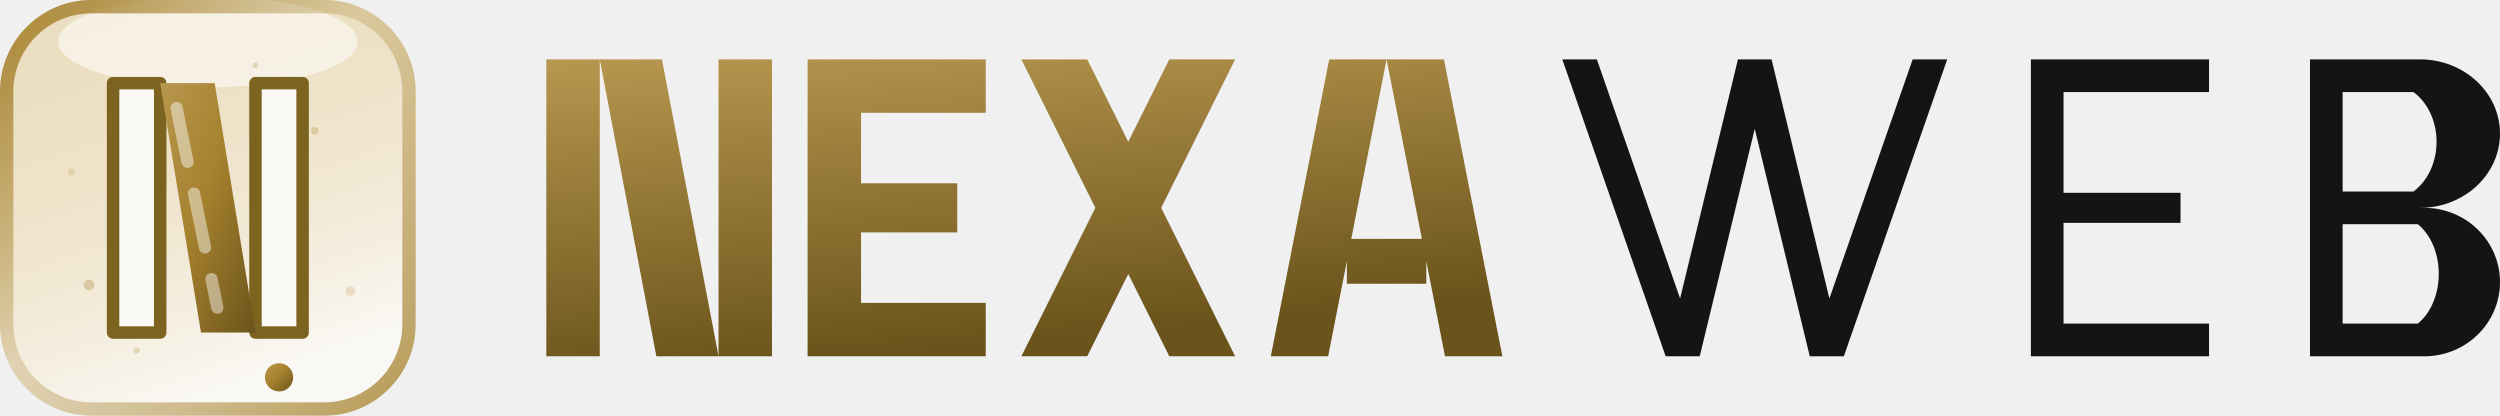
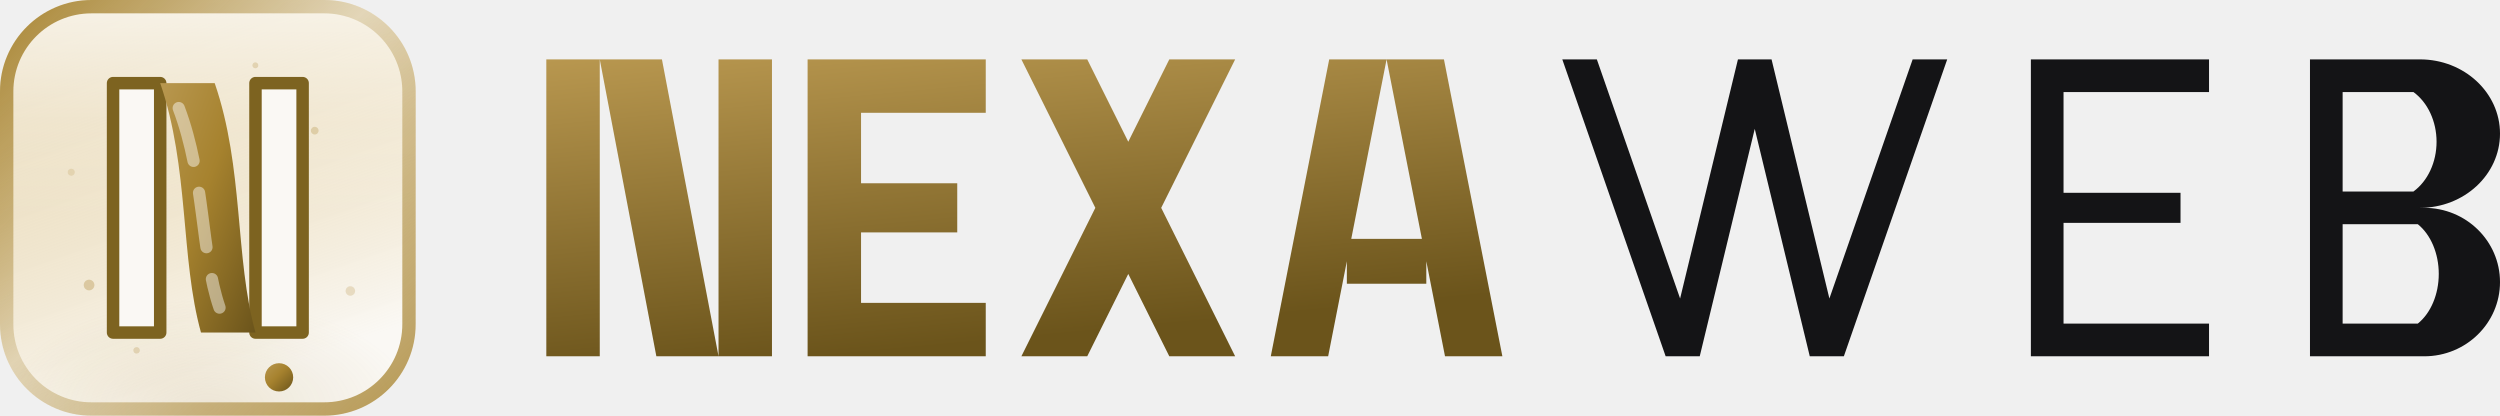
<svg xmlns="http://www.w3.org/2000/svg" viewBox="0 0 842 140" role="img" aria-label="Nexa Web">
  <defs>
    <linearGradient id="dl-verre" x1="0" y1="0" x2="0.35" y2="1">
      <stop offset="0" stop-color="#E3C684" stop-opacity=".42" />
      <stop offset="1" stop-color="#FAF8F4" />
    </linearGradient>
    <linearGradient id="dl-rim" x1="0" y1="0" x2="1" y2="1">
      <stop offset="0" stop-color="#A6822E" stop-opacity=".95" />
      <stop offset=".45" stop-color="#A6822E" stop-opacity=".25" />
      <stop offset="1" stop-color="#A6822E" stop-opacity=".8" />
    </linearGradient>
    <linearGradient id="dl-or" x1="0" y1="0" x2="1" y2="1">
      <stop offset="0" stop-color="#B8974F" />
      <stop offset=".45" stop-color="#A6822E" />
      <stop offset="1" stop-color="#6B541B" />
    </linearGradient>
+     <linearGradient id="dl-dome" x1="0" y1="0" x2="0" y2="1">
+       <stop offset="0" stop-color="#FFFFFF" stop-opacity=".62" />
+       <stop offset=".55" stop-color="#FFFFFF" stop-opacity=".17" />
+       <stop offset="1" stop-color="#FFFFFF" stop-opacity="0" />
+     </linearGradient>
+     <radialGradient id="dl-rebond">
+       <stop offset="0" stop-color="#A6822E" stop-opacity=".16" />
+       <stop offset="1" stop-color="#A6822E" stop-opacity="0" />
+     </radialGradient>
    <clipPath id="dl-tuile">
      <rect width="140" height="140" rx="30.8" />
    </clipPath>
  </defs>
  <rect width="140" height="140" rx="30.8" fill="url(#dl-verre)" />
  <g clip-path="url(#dl-tuile)">
-     <ellipse cx="70" cy="14" rx="50.4" ry="15.4" fill="#FFFFFF" opacity=".55" />
+     <rect width="140" height="72.8" fill="url(#dl-dome)" />
+     <ellipse cx="70" cy="137.2" rx="70" ry="36.4" fill="url(#dl-rebond)" />
    <g fill="#B8974F">
      <circle cx="30" cy="96" r="1.8" opacity="0.4" />
      <circle cx="106" cy="44" r="1.3" opacity="0.34" />
      <circle cx="46" cy="118" r="1.1" opacity="0.3" />
      <circle cx="118" cy="98" r="1.6" opacity="0.26" />
      <circle cx="86" cy="22" r="1" opacity="0.3" />
      <circle cx="24" cy="58" r="1.2" opacity="0.22" />
    </g>
    <g transform="translate(38.08 28) scale(0.84)">
      <path d="M0 0h18.9v100h-18.9ZM57.1 0h18.9v100h-18.9Z" fill="#FAF8F4" stroke="#7D6320" stroke-width="5" stroke-linejoin="round" />
    </g>
    <g transform="translate(38.08 28) scale(0.84)">
-       <path d="M18.9 0L40.75 0L57.1 100L35.25 100Z" fill="url(#dl-or)" />
-       <path d="M25.46 10L41.8 90" fill="none" stroke="#FFFFFF" stroke-width="4.91" stroke-opacity=".45" stroke-linecap="round" stroke-dasharray="22 13" />
+       <path d="M18.9 0L40.75 0C52.47 34 48.78 70 57.1 100L35.25 100C26.93 70 30.62 34 18.9 0Z" fill="url(#dl-or)" />
+       <path d="M26.33 10C36.91 38 35.12 68 42.68 90" fill="none" stroke="#FFFFFF" stroke-width="4.91" stroke-opacity=".45" stroke-linecap="round" stroke-dasharray="22 13" />
      <circle cx="66.55" cy="117.96" r="5.67" fill="url(#dl-or)" />
    </g>
  </g>
  <rect x="2.25" y="2.25" width="135.5" height="135.5" rx="28.55" fill="none" stroke="url(#dl-rim)" stroke-width="4.5" />
  <defs>
    <linearGradient id="dl-mot" x1="0" y1="0" x2=".3" y2="1">
      <stop offset="0" stop-color="#B8974F" />
      <stop offset="1" stop-color="#6B541B" />
    </linearGradient>
  </defs>
  <g transform="translate(184 20)">
    <path d="M0 0h18v100h-18ZM58 0h18v100h-18ZM18 0L38.94 0L58 100L37.06 100ZM88 0h18v100h-18ZM88 0h60v18h-60ZM88 41.72h50.4v16.56h-50.4ZM88 82h60v18h-60ZM160 0L182.18 0L232 100L209.82 100ZM209.82 0L232 0L182.18 100L160 100ZM263.68 0L283 0L263.32 100L244 100ZM283 0L302.32 0L322 100L302.68 100ZM269.62 60.44h26.76v15.12h-26.76Z" fill="url(#dl-mot)" />
    <g transform="translate(348 0)">
      <path d="M-5.82 0L5.82 0L33.86 80.54L53.34 0L64.66 0L40.47 100L28.99 100ZM53.34 0L64.66 0L84.14 80.54L112.18 0L123.82 0L89.01 100L77.53 100ZM152 0h11v100h-11ZM152 0h60v11h-60ZM152 44.94h50.4v10.12h-50.4ZM152 89h60v11h-60ZM246 0H283.05A26.95 25 0 0 1 283.05 50H246ZM257 11V44.5H280.85A15.95 19.5 0 0 0 280.85 11ZM246 50H284.5A25.5 25 0 0 1 284.5 100H246ZM257 55.5V89H282.3A14.5 19.5 0 0 0 282.3 55.5Z" fill="#141416" />
    </g>
  </g>
</svg>
